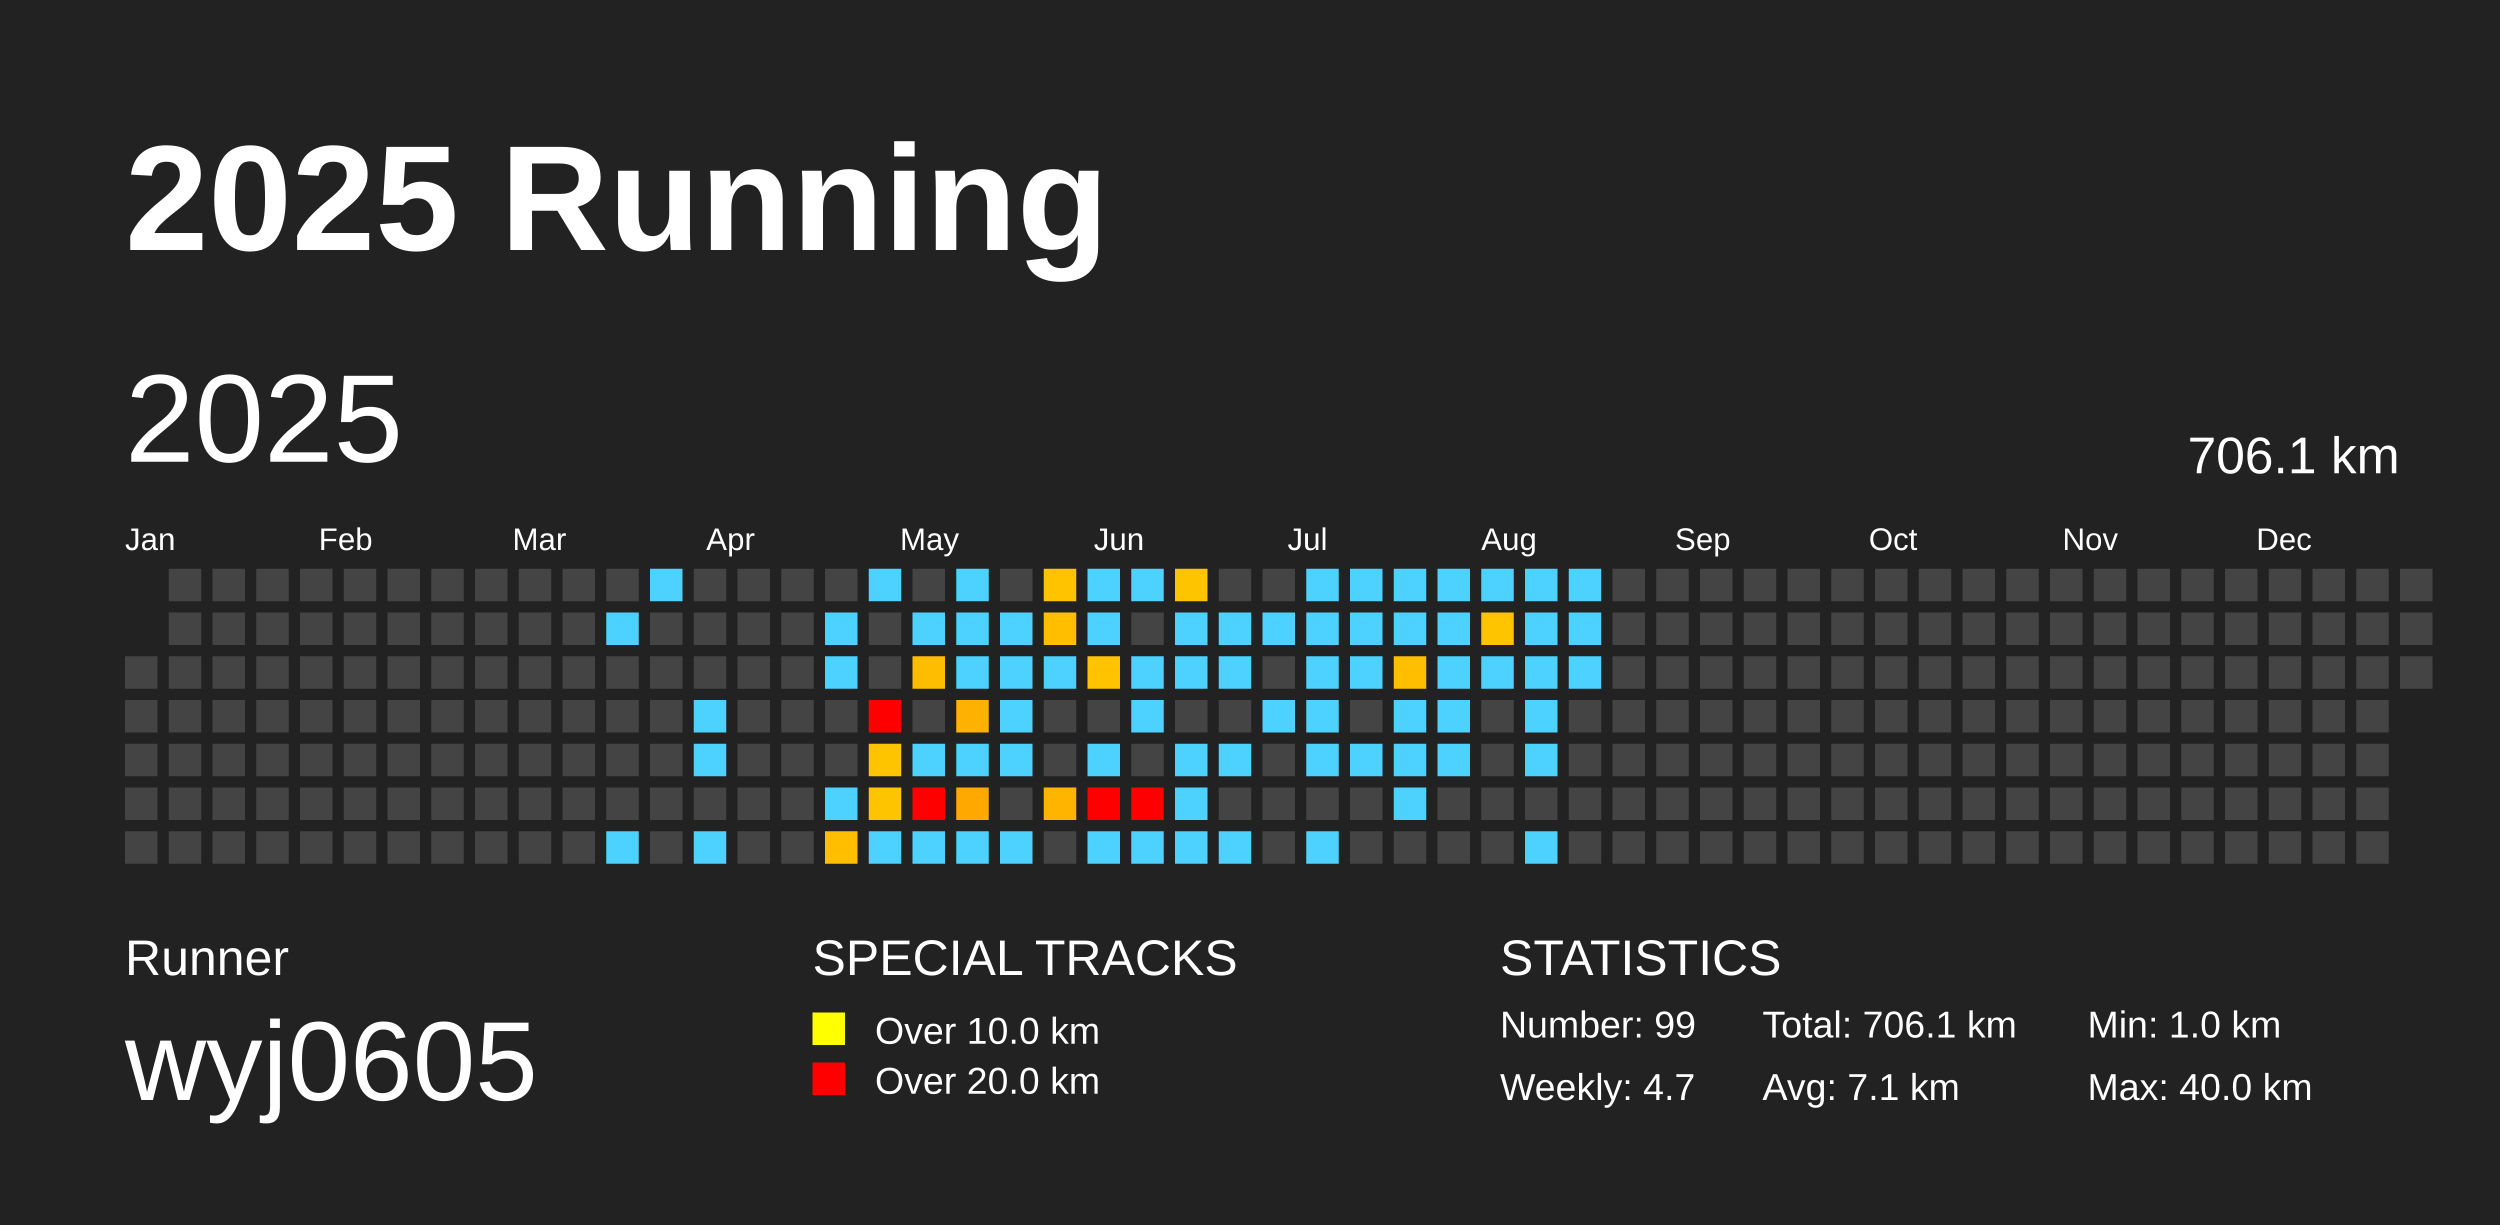
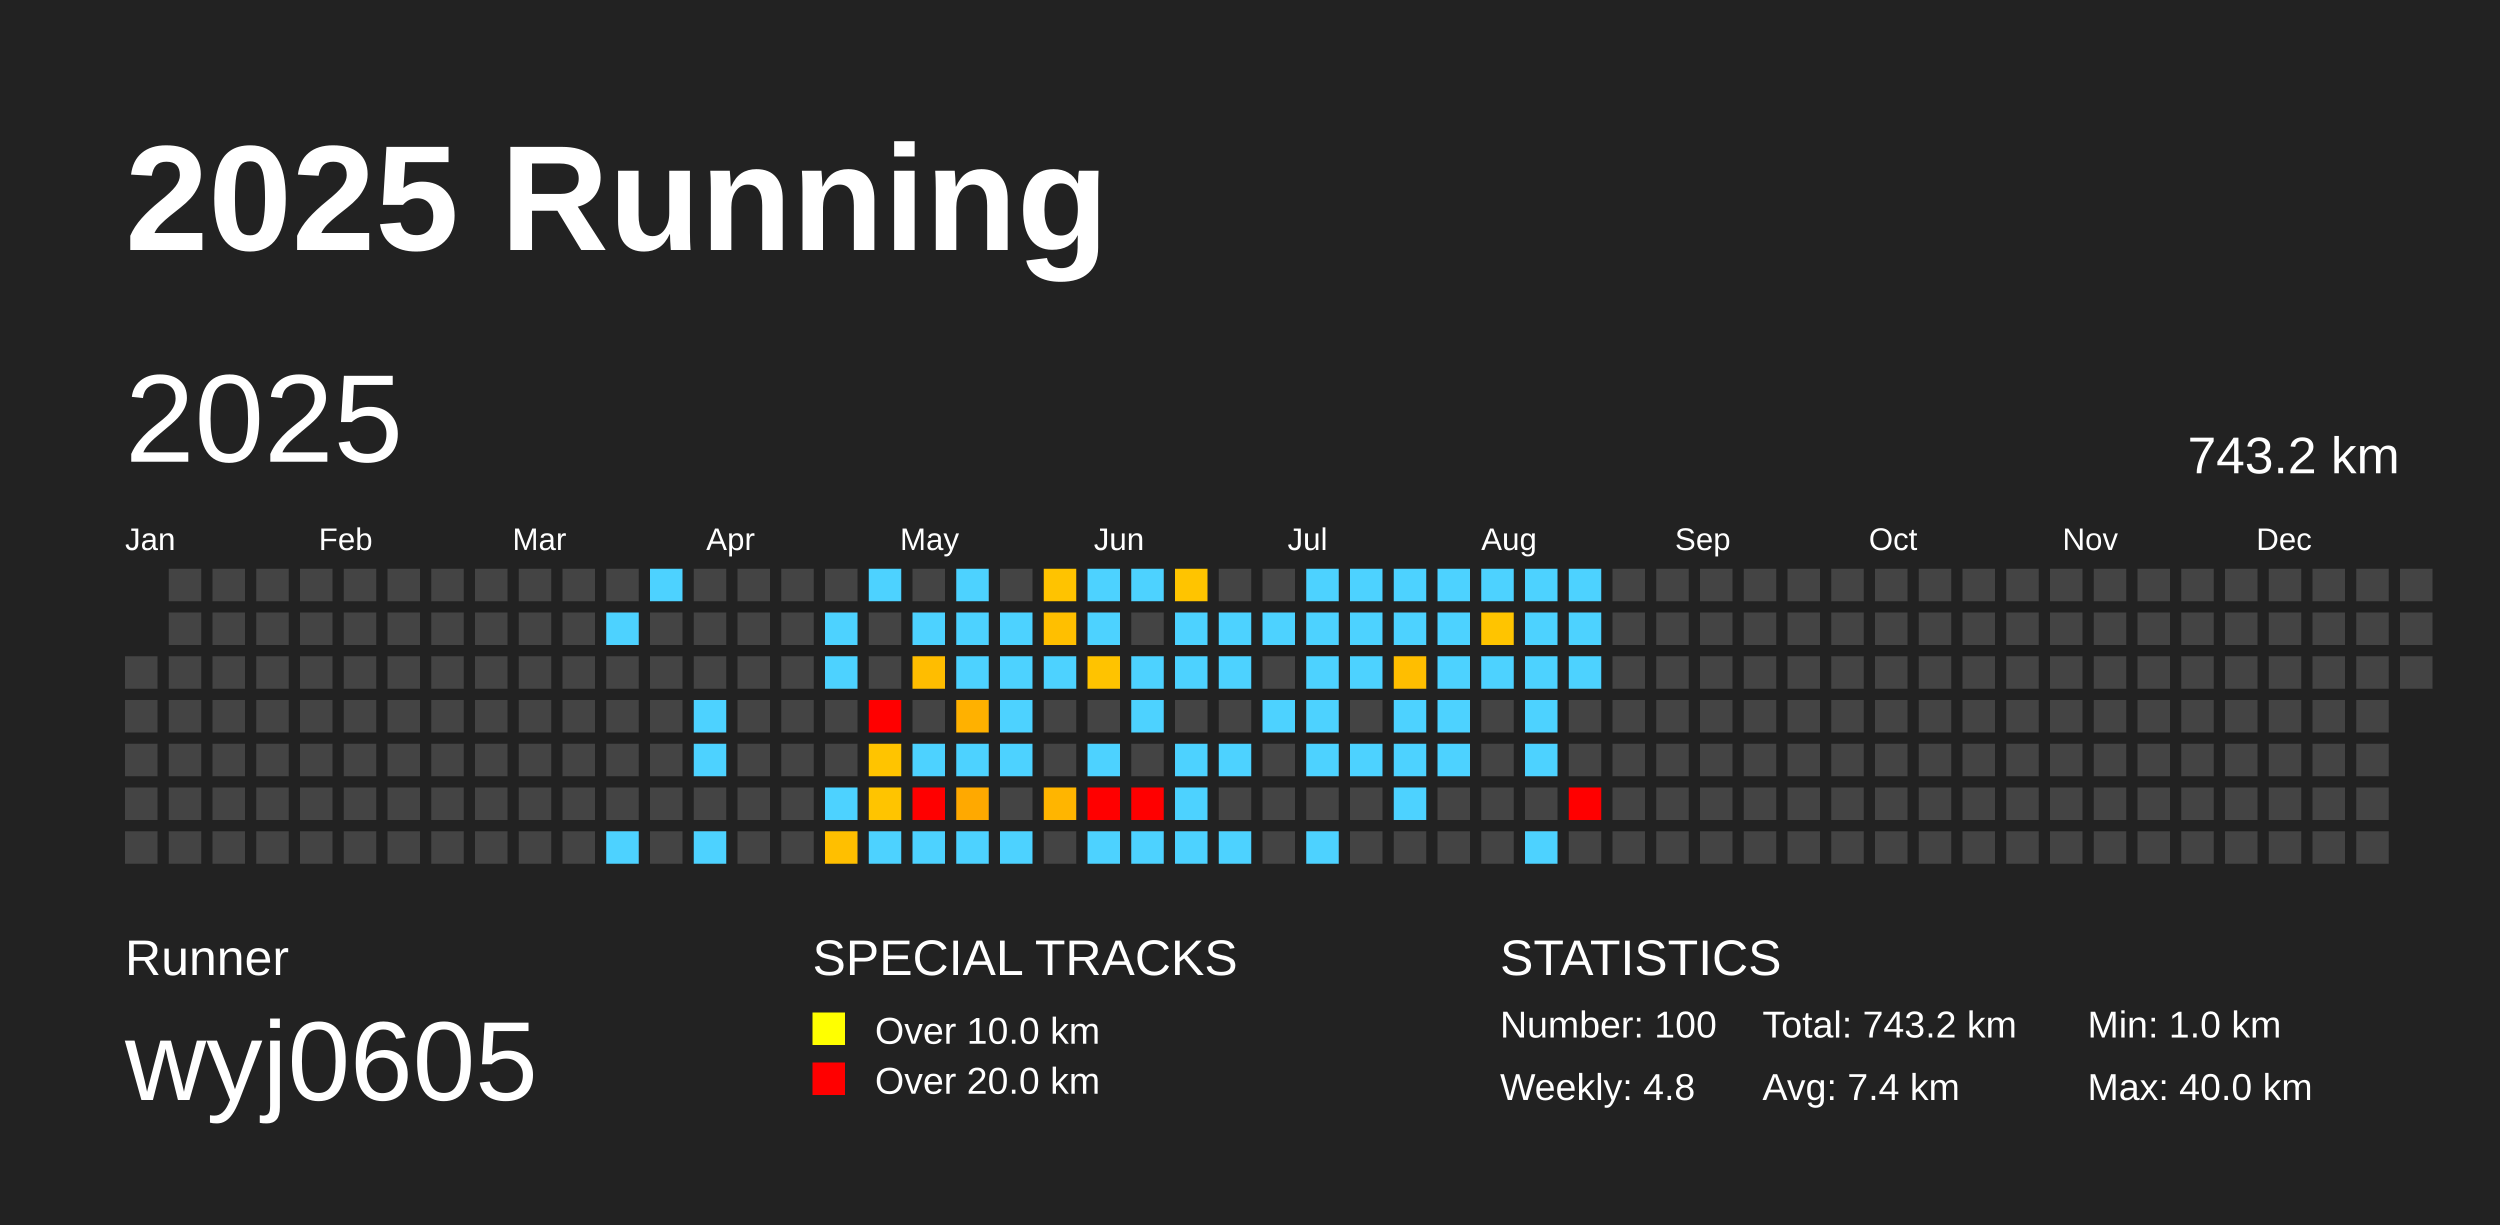
<svg xmlns="http://www.w3.org/2000/svg" baseProfile="full" height="98mm" version="1.1" viewBox="0,0,200,98" width="200mm">
  <defs />
  <rect fill="#222222" height="98" width="200" x="0" y="0" />
  <text fill="#FFFFFF" style="font-size:12px; font-family:Arial; font-weight:bold;" x="10" y="20">2025 Running</text>
  <text fill="#FFFFFF" style="font-size:4px; font-family:Arial" x="10" y="78">Runner</text>
  <text fill="#FFFFFF" style="font-size:9px; font-family:Arial" x="10" y="88">wyj0605</text>
  <text fill="#FFFFFF" style="font-size:4px; font-family:Arial" x="65" y="78">SPECIAL TRACKS</text>
  <rect fill="yellow" height="2.6" width="2.6" x="65" y="81" />
  <text fill="#FFFFFF" style="font-size:3px; font-family:Arial" x="70" y="83.5">Over 10.0 km</text>
  <rect fill="red" height="2.6" width="2.6" x="65" y="85" />
  <text fill="#FFFFFF" style="font-size:3px; font-family:Arial" x="70" y="87.5">Over 20.0 km</text>
  <text fill="#FFFFFF" style="font-size:4px; font-family:Arial" x="120" y="78">STATISTICS</text>
-   <text fill="#FFFFFF" style="font-size:3px; font-family:Arial" x="120" y="83">Number: 99</text>
-   <text fill="#FFFFFF" style="font-size:3px; font-family:Arial" x="120" y="88">Weekly: 4.7</text>
-   <text fill="#FFFFFF" style="font-size:3px; font-family:Arial" x="141" y="83">Total: 706.1 km</text>
-   <text fill="#FFFFFF" style="font-size:3px; font-family:Arial" x="141" y="88">Avg: 7.1 km</text>
+   <text fill="#FFFFFF" style="font-size:3px; font-family:Arial" x="120" y="83">Number: 100</text>
+   <text fill="#FFFFFF" style="font-size:3px; font-family:Arial" x="120" y="88">Weekly: 4.8</text>
+   <text fill="#FFFFFF" style="font-size:3px; font-family:Arial" x="141" y="83">Total: 743.2 km</text>
+   <text fill="#FFFFFF" style="font-size:3px; font-family:Arial" x="141" y="88">Avg: 7.4 km</text>
  <text fill="#FFFFFF" style="font-size:3px; font-family:Arial" x="167" y="83">Min: 1.0 km</text>
  <text fill="#FFFFFF" style="font-size:3px; font-family:Arial" x="167" y="88">Max: 40.0 km</text>
  <text dominant-baseline="hanging" fill="#FFFFFF" style="font-size:10.0px; font-family:Arial;" x="10" y="30">2025</text>
-   <text dominant-baseline="hanging" fill="#FFFFFF" style="font-size:4.125px; font-family:Arial;" x="175" y="35">706.1 km</text>
+   <text dominant-baseline="hanging" fill="#FFFFFF" style="font-size:4.125px; font-family:Arial;" x="175" y="35">743.2 km</text>
  <text fill="#FFFFFF" style="font-size:2.5px; font-family:Arial" x="10.0" y="44">Jan</text>
  <text fill="#FFFFFF" style="font-size:2.5px; font-family:Arial" x="25.5" y="44">Feb</text>
  <text fill="#FFFFFF" style="font-size:2.5px; font-family:Arial" x="41.0" y="44">Mar</text>
  <text fill="#FFFFFF" style="font-size:2.5px; font-family:Arial" x="56.5" y="44">Apr</text>
  <text fill="#FFFFFF" style="font-size:2.5px; font-family:Arial" x="72.0" y="44">May</text>
  <text fill="#FFFFFF" style="font-size:2.5px; font-family:Arial" x="87.5" y="44">Jun</text>
  <text fill="#FFFFFF" style="font-size:2.5px; font-family:Arial" x="103.0" y="44">Jul</text>
  <text fill="#FFFFFF" style="font-size:2.5px; font-family:Arial" x="118.5" y="44">Aug</text>
  <text fill="#FFFFFF" style="font-size:2.5px; font-family:Arial" x="134.0" y="44">Sep</text>
  <text fill="#FFFFFF" style="font-size:2.5px; font-family:Arial" x="149.5" y="44">Oct</text>
  <text fill="#FFFFFF" style="font-size:2.5px; font-family:Arial" x="165.0" y="44">Nov</text>
  <text fill="#FFFFFF" style="font-size:2.5px; font-family:Arial" x="180.5" y="44">Dec</text>
  <rect fill="#444444" height="2.6" width="2.6" x="10.0" y="52.5" />
  <rect fill="#444444" height="2.6" width="2.6" x="10.0" y="56.0" />
  <rect fill="#444444" height="2.6" width="2.6" x="10.0" y="59.5" />
  <rect fill="#444444" height="2.6" width="2.6" x="10.0" y="63.0" />
  <rect fill="#444444" height="2.6" width="2.6" x="10.0" y="66.5" />
  <rect fill="#444444" height="2.6" width="2.6" x="13.5" y="45.5" />
  <rect fill="#444444" height="2.6" width="2.6" x="13.5" y="49.0" />
  <rect fill="#444444" height="2.6" width="2.6" x="13.5" y="52.5" />
  <rect fill="#444444" height="2.6" width="2.6" x="13.5" y="56.0" />
  <rect fill="#444444" height="2.6" width="2.6" x="13.5" y="59.5" />
  <rect fill="#444444" height="2.6" width="2.6" x="13.5" y="63.0" />
  <rect fill="#444444" height="2.6" width="2.6" x="13.5" y="66.5" />
  <rect fill="#444444" height="2.6" width="2.6" x="17.0" y="45.5" />
  <rect fill="#444444" height="2.6" width="2.6" x="17.0" y="49.0" />
  <rect fill="#444444" height="2.6" width="2.6" x="17.0" y="52.5" />
  <rect fill="#444444" height="2.6" width="2.6" x="17.0" y="56.0" />
  <rect fill="#444444" height="2.6" width="2.6" x="17.0" y="59.5" />
  <rect fill="#444444" height="2.6" width="2.6" x="17.0" y="63.0" />
  <rect fill="#444444" height="2.6" width="2.6" x="17.0" y="66.5" />
  <rect fill="#444444" height="2.6" width="2.6" x="20.5" y="45.5" />
  <rect fill="#444444" height="2.6" width="2.6" x="20.5" y="49.0" />
  <rect fill="#444444" height="2.6" width="2.6" x="20.5" y="52.5" />
  <rect fill="#444444" height="2.6" width="2.6" x="20.5" y="56.0" />
  <rect fill="#444444" height="2.6" width="2.6" x="20.5" y="59.5" />
  <rect fill="#444444" height="2.6" width="2.6" x="20.5" y="63.0" />
  <rect fill="#444444" height="2.6" width="2.6" x="20.5" y="66.5" />
  <rect fill="#444444" height="2.6" width="2.6" x="24.0" y="45.5" />
  <rect fill="#444444" height="2.6" width="2.6" x="24.0" y="49.0" />
  <rect fill="#444444" height="2.6" width="2.6" x="24.0" y="52.5" />
  <rect fill="#444444" height="2.6" width="2.6" x="24.0" y="56.0" />
  <rect fill="#444444" height="2.6" width="2.6" x="24.0" y="59.5" />
  <rect fill="#444444" height="2.6" width="2.6" x="24.0" y="63.0" />
  <rect fill="#444444" height="2.6" width="2.6" x="24.0" y="66.5" />
  <rect fill="#444444" height="2.6" width="2.6" x="27.5" y="45.5" />
  <rect fill="#444444" height="2.6" width="2.6" x="27.5" y="49.0" />
  <rect fill="#444444" height="2.6" width="2.6" x="27.5" y="52.5" />
  <rect fill="#444444" height="2.6" width="2.6" x="27.5" y="56.0" />
  <rect fill="#444444" height="2.6" width="2.6" x="27.5" y="59.5" />
  <rect fill="#444444" height="2.6" width="2.6" x="27.5" y="63.0" />
  <rect fill="#444444" height="2.6" width="2.6" x="27.5" y="66.5" />
  <rect fill="#444444" height="2.6" width="2.6" x="31.0" y="45.5" />
  <rect fill="#444444" height="2.6" width="2.6" x="31.0" y="49.0" />
  <rect fill="#444444" height="2.6" width="2.6" x="31.0" y="52.5" />
  <rect fill="#444444" height="2.6" width="2.6" x="31.0" y="56.0" />
  <rect fill="#444444" height="2.6" width="2.6" x="31.0" y="59.5" />
  <rect fill="#444444" height="2.6" width="2.6" x="31.0" y="63.0" />
  <rect fill="#444444" height="2.6" width="2.6" x="31.0" y="66.5" />
  <rect fill="#444444" height="2.6" width="2.6" x="34.5" y="45.5" />
  <rect fill="#444444" height="2.6" width="2.6" x="34.5" y="49.0" />
  <rect fill="#444444" height="2.6" width="2.6" x="34.5" y="52.5" />
  <rect fill="#444444" height="2.6" width="2.6" x="34.5" y="56.0" />
  <rect fill="#444444" height="2.6" width="2.6" x="34.5" y="59.5" />
  <rect fill="#444444" height="2.6" width="2.6" x="34.5" y="63.0" />
  <rect fill="#444444" height="2.6" width="2.6" x="34.5" y="66.5" />
  <rect fill="#444444" height="2.6" width="2.6" x="38.0" y="45.5" />
  <rect fill="#444444" height="2.6" width="2.6" x="38.0" y="49.0" />
  <rect fill="#444444" height="2.6" width="2.6" x="38.0" y="52.5" />
  <rect fill="#444444" height="2.6" width="2.6" x="38.0" y="56.0" />
  <rect fill="#444444" height="2.6" width="2.6" x="38.0" y="59.5" />
  <rect fill="#444444" height="2.6" width="2.6" x="38.0" y="63.0" />
  <rect fill="#444444" height="2.6" width="2.6" x="38.0" y="66.5" />
  <rect fill="#444444" height="2.6" width="2.6" x="41.5" y="45.5" />
  <rect fill="#444444" height="2.6" width="2.6" x="41.5" y="49.0" />
  <rect fill="#444444" height="2.6" width="2.6" x="41.5" y="52.5" />
  <rect fill="#444444" height="2.6" width="2.6" x="41.5" y="56.0" />
  <rect fill="#444444" height="2.6" width="2.6" x="41.5" y="59.5" />
  <rect fill="#444444" height="2.6" width="2.6" x="41.5" y="63.0" />
  <rect fill="#444444" height="2.6" width="2.6" x="41.5" y="66.5" />
  <rect fill="#444444" height="2.6" width="2.6" x="45.0" y="45.5" />
  <rect fill="#444444" height="2.6" width="2.6" x="45.0" y="49.0" />
  <rect fill="#444444" height="2.6" width="2.6" x="45.0" y="52.5" />
  <rect fill="#444444" height="2.6" width="2.6" x="45.0" y="56.0" />
  <rect fill="#444444" height="2.6" width="2.6" x="45.0" y="59.5" />
  <rect fill="#444444" height="2.6" width="2.6" x="45.0" y="63.0" />
  <rect fill="#444444" height="2.6" width="2.6" x="45.0" y="66.5" />
  <rect fill="#444444" height="2.6" width="2.6" x="48.5" y="45.5" />
  <rect fill="#4dd2ff" height="2.6" width="2.6" x="48.5" y="49.0" />
  <rect fill="#444444" height="2.6" width="2.6" x="48.5" y="52.5" />
  <rect fill="#444444" height="2.6" width="2.6" x="48.5" y="56.0" />
  <rect fill="#444444" height="2.6" width="2.6" x="48.5" y="59.5" />
  <rect fill="#444444" height="2.6" width="2.6" x="48.5" y="63.0" />
  <rect fill="#4dd2ff" height="2.6" width="2.6" x="48.5" y="66.5" />
  <rect fill="#4dd2ff" height="2.6" width="2.6" x="52.0" y="45.5" />
  <rect fill="#444444" height="2.6" width="2.6" x="52.0" y="49.0" />
  <rect fill="#444444" height="2.6" width="2.6" x="52.0" y="52.5" />
  <rect fill="#444444" height="2.6" width="2.6" x="52.0" y="56.0" />
  <rect fill="#444444" height="2.6" width="2.6" x="52.0" y="59.5" />
  <rect fill="#444444" height="2.6" width="2.6" x="52.0" y="63.0" />
  <rect fill="#444444" height="2.6" width="2.6" x="52.0" y="66.5" />
  <rect fill="#444444" height="2.6" width="2.6" x="55.5" y="45.5" />
  <rect fill="#444444" height="2.6" width="2.6" x="55.5" y="49.0" />
  <rect fill="#444444" height="2.6" width="2.6" x="55.5" y="52.5" />
  <rect fill="#4dd2ff" height="2.6" width="2.6" x="55.5" y="56.0" />
  <rect fill="#4dd2ff" height="2.6" width="2.6" x="55.5" y="59.5" />
  <rect fill="#444444" height="2.6" width="2.6" x="55.5" y="63.0" />
  <rect fill="#4dd2ff" height="2.6" width="2.6" x="55.5" y="66.5" />
  <rect fill="#444444" height="2.6" width="2.6" x="59.0" y="45.5" />
  <rect fill="#444444" height="2.6" width="2.6" x="59.0" y="49.0" />
  <rect fill="#444444" height="2.6" width="2.6" x="59.0" y="52.5" />
  <rect fill="#444444" height="2.6" width="2.6" x="59.0" y="56.0" />
  <rect fill="#444444" height="2.6" width="2.6" x="59.0" y="59.5" />
  <rect fill="#444444" height="2.6" width="2.6" x="59.0" y="63.0" />
  <rect fill="#444444" height="2.6" width="2.6" x="59.0" y="66.5" />
  <rect fill="#444444" height="2.6" width="2.6" x="62.5" y="45.5" />
  <rect fill="#444444" height="2.6" width="2.6" x="62.5" y="49.0" />
  <rect fill="#444444" height="2.6" width="2.6" x="62.5" y="52.5" />
  <rect fill="#444444" height="2.6" width="2.6" x="62.5" y="56.0" />
  <rect fill="#444444" height="2.6" width="2.6" x="62.5" y="59.5" />
  <rect fill="#444444" height="2.6" width="2.6" x="62.5" y="63.0" />
  <rect fill="#444444" height="2.6" width="2.6" x="62.5" y="66.5" />
  <rect fill="#444444" height="2.6" width="2.6" x="66.0" y="45.5" />
  <rect fill="#4dd2ff" height="2.6" width="2.6" x="66.0" y="49.0" />
  <rect fill="#4dd2ff" height="2.6" width="2.6" x="66.0" y="52.5" />
  <rect fill="#444444" height="2.6" width="2.6" x="66.0" y="56.0" />
  <rect fill="#444444" height="2.6" width="2.6" x="66.0" y="59.5" />
  <rect fill="#4dd2ff" height="2.6" width="2.6" x="66.0" y="63.0" />
  <rect fill="#ffbf00" height="2.6" width="2.6" x="66.0" y="66.5" />
  <rect fill="#4dd2ff" height="2.6" width="2.6" x="69.5" y="45.5" />
  <rect fill="#444444" height="2.6" width="2.6" x="69.5" y="49.0" />
  <rect fill="#444444" height="2.6" width="2.6" x="69.5" y="52.5" />
  <rect fill="red" height="2.6" width="2.6" x="69.5" y="56.0" />
  <rect fill="#ffc400" height="2.6" width="2.6" x="69.5" y="59.5" />
  <rect fill="#ffc400" height="2.6" width="2.6" x="69.5" y="63.0" />
  <rect fill="#4dd2ff" height="2.6" width="2.6" x="69.5" y="66.5" />
  <rect fill="#444444" height="2.6" width="2.6" x="73.0" y="45.5" />
  <rect fill="#4dd2ff" height="2.6" width="2.6" x="73.0" y="49.0" />
  <rect fill="#ffbd00" height="2.6" width="2.6" x="73.0" y="52.5" />
  <rect fill="#444444" height="2.6" width="2.6" x="73.0" y="56.0" />
  <rect fill="#4dd2ff" height="2.6" width="2.6" x="73.0" y="59.5" />
  <rect fill="red" height="2.6" width="2.6" x="73.0" y="63.0" />
  <rect fill="#4dd2ff" height="2.6" width="2.6" x="73.0" y="66.5" />
  <rect fill="#4dd2ff" height="2.6" width="2.6" x="76.5" y="45.5" />
  <rect fill="#4dd2ff" height="2.6" width="2.6" x="76.5" y="49.0" />
  <rect fill="#4dd2ff" height="2.6" width="2.6" x="76.5" y="52.5" />
  <rect fill="#ffb100" height="2.6" width="2.6" x="76.5" y="56.0" />
  <rect fill="#4dd2ff" height="2.6" width="2.6" x="76.5" y="59.5" />
  <rect fill="#ffa900" height="2.6" width="2.6" x="76.5" y="63.0" />
  <rect fill="#4dd2ff" height="2.6" width="2.6" x="76.5" y="66.5" />
  <rect fill="#444444" height="2.6" width="2.6" x="80.0" y="45.5" />
  <rect fill="#4dd2ff" height="2.6" width="2.6" x="80.0" y="49.0" />
  <rect fill="#4dd2ff" height="2.6" width="2.6" x="80.0" y="52.5" />
  <rect fill="#4dd2ff" height="2.6" width="2.6" x="80.0" y="56.0" />
  <rect fill="#4dd2ff" height="2.6" width="2.6" x="80.0" y="59.5" />
  <rect fill="#444444" height="2.6" width="2.6" x="80.0" y="63.0" />
  <rect fill="#4dd2ff" height="2.6" width="2.6" x="80.0" y="66.5" />
  <rect fill="#ffc300" height="2.6" width="2.6" x="83.5" y="45.5" />
  <rect fill="#ffbf00" height="2.6" width="2.6" x="83.5" y="49.0" />
  <rect fill="#4dd2ff" height="2.6" width="2.6" x="83.5" y="52.5" />
  <rect fill="#444444" height="2.6" width="2.6" x="83.5" y="56.0" />
  <rect fill="#444444" height="2.6" width="2.6" x="83.5" y="59.5" />
  <rect fill="#ffb500" height="2.6" width="2.6" x="83.5" y="63.0" />
  <rect fill="#444444" height="2.6" width="2.6" x="83.5" y="66.5" />
  <rect fill="#4dd2ff" height="2.6" width="2.6" x="87.0" y="45.5" />
  <rect fill="#4dd2ff" height="2.6" width="2.6" x="87.0" y="49.0" />
  <rect fill="#ffc300" height="2.6" width="2.6" x="87.0" y="52.5" />
  <rect fill="#444444" height="2.6" width="2.6" x="87.0" y="56.0" />
  <rect fill="#4dd2ff" height="2.6" width="2.6" x="87.0" y="59.5" />
  <rect fill="red" height="2.6" width="2.6" x="87.0" y="63.0" />
  <rect fill="#4dd2ff" height="2.6" width="2.6" x="87.0" y="66.5" />
  <rect fill="#4dd2ff" height="2.6" width="2.6" x="90.5" y="45.5" />
  <rect fill="#444444" height="2.6" width="2.6" x="90.5" y="49.0" />
  <rect fill="#4dd2ff" height="2.6" width="2.6" x="90.5" y="52.5" />
  <rect fill="#4dd2ff" height="2.6" width="2.6" x="90.5" y="56.0" />
  <rect fill="#444444" height="2.6" width="2.6" x="90.5" y="59.5" />
  <rect fill="red" height="2.6" width="2.6" x="90.5" y="63.0" />
  <rect fill="#4dd2ff" height="2.6" width="2.6" x="90.5" y="66.5" />
  <rect fill="#ffc400" height="2.6" width="2.6" x="94.0" y="45.5" />
  <rect fill="#4dd2ff" height="2.6" width="2.6" x="94.0" y="49.0" />
  <rect fill="#4dd2ff" height="2.6" width="2.6" x="94.0" y="52.5" />
  <rect fill="#444444" height="2.6" width="2.6" x="94.0" y="56.0" />
  <rect fill="#4dd2ff" height="2.6" width="2.6" x="94.0" y="59.5" />
  <rect fill="#4dd2ff" height="2.6" width="2.6" x="94.0" y="63.0" />
  <rect fill="#4dd2ff" height="2.6" width="2.6" x="94.0" y="66.5" />
  <rect fill="#444444" height="2.6" width="2.6" x="97.5" y="45.5" />
  <rect fill="#4dd2ff" height="2.6" width="2.6" x="97.5" y="49.0" />
  <rect fill="#4dd2ff" height="2.6" width="2.6" x="97.5" y="52.5" />
  <rect fill="#444444" height="2.6" width="2.6" x="97.5" y="56.0" />
  <rect fill="#4dd2ff" height="2.6" width="2.6" x="97.5" y="59.5" />
  <rect fill="#444444" height="2.6" width="2.6" x="97.5" y="63.0" />
  <rect fill="#4dd2ff" height="2.6" width="2.6" x="97.5" y="66.5" />
  <rect fill="#444444" height="2.6" width="2.6" x="101.0" y="45.5" />
  <rect fill="#4dd2ff" height="2.6" width="2.6" x="101.0" y="49.0" />
  <rect fill="#444444" height="2.6" width="2.6" x="101.0" y="52.5" />
  <rect fill="#4dd2ff" height="2.6" width="2.6" x="101.0" y="56.0" />
  <rect fill="#444444" height="2.6" width="2.6" x="101.0" y="59.5" />
  <rect fill="#444444" height="2.6" width="2.6" x="101.0" y="63.0" />
  <rect fill="#444444" height="2.6" width="2.6" x="101.0" y="66.5" />
  <rect fill="#4dd2ff" height="2.6" width="2.6" x="104.5" y="45.5" />
  <rect fill="#4dd2ff" height="2.6" width="2.6" x="104.5" y="49.0" />
  <rect fill="#4dd2ff" height="2.6" width="2.6" x="104.5" y="52.5" />
  <rect fill="#4dd2ff" height="2.6" width="2.6" x="104.5" y="56.0" />
  <rect fill="#4dd2ff" height="2.6" width="2.6" x="104.5" y="59.5" />
  <rect fill="#444444" height="2.6" width="2.6" x="104.5" y="63.0" />
  <rect fill="#4dd2ff" height="2.6" width="2.6" x="104.5" y="66.5" />
  <rect fill="#4dd2ff" height="2.6" width="2.6" x="108.0" y="45.5" />
  <rect fill="#4dd2ff" height="2.6" width="2.6" x="108.0" y="49.0" />
  <rect fill="#4dd2ff" height="2.6" width="2.6" x="108.0" y="52.5" />
  <rect fill="#444444" height="2.6" width="2.6" x="108.0" y="56.0" />
  <rect fill="#4dd2ff" height="2.6" width="2.6" x="108.0" y="59.5" />
  <rect fill="#444444" height="2.6" width="2.6" x="108.0" y="63.0" />
  <rect fill="#444444" height="2.6" width="2.6" x="108.0" y="66.5" />
  <rect fill="#4dd2ff" height="2.6" width="2.6" x="111.5" y="45.5" />
  <rect fill="#4dd2ff" height="2.6" width="2.6" x="111.5" y="49.0" />
  <rect fill="#ffbe00" height="2.6" width="2.6" x="111.5" y="52.5" />
  <rect fill="#4dd2ff" height="2.6" width="2.6" x="111.5" y="56.0" />
  <rect fill="#4dd2ff" height="2.6" width="2.6" x="111.5" y="59.5" />
  <rect fill="#4dd2ff" height="2.6" width="2.6" x="111.5" y="63.0" />
  <rect fill="#444444" height="2.6" width="2.6" x="111.5" y="66.5" />
  <rect fill="#4dd2ff" height="2.6" width="2.6" x="115.0" y="45.5" />
  <rect fill="#4dd2ff" height="2.6" width="2.6" x="115.0" y="49.0" />
  <rect fill="#4dd2ff" height="2.6" width="2.6" x="115.0" y="52.5" />
  <rect fill="#4dd2ff" height="2.6" width="2.6" x="115.0" y="56.0" />
  <rect fill="#4dd2ff" height="2.6" width="2.6" x="115.0" y="59.5" />
  <rect fill="#444444" height="2.6" width="2.6" x="115.0" y="63.0" />
  <rect fill="#444444" height="2.6" width="2.6" x="115.0" y="66.5" />
  <rect fill="#4dd2ff" height="2.6" width="2.6" x="118.5" y="45.5" />
  <rect fill="#ffc400" height="2.6" width="2.6" x="118.5" y="49.0" />
  <rect fill="#4dd2ff" height="2.6" width="2.6" x="118.5" y="52.5" />
  <rect fill="#444444" height="2.6" width="2.6" x="118.5" y="56.0" />
  <rect fill="#444444" height="2.6" width="2.6" x="118.5" y="59.5" />
  <rect fill="#444444" height="2.6" width="2.6" x="118.5" y="63.0" />
  <rect fill="#444444" height="2.6" width="2.6" x="118.5" y="66.5" />
  <rect fill="#4dd2ff" height="2.6" width="2.6" x="122.0" y="45.5" />
  <rect fill="#4dd2ff" height="2.6" width="2.6" x="122.0" y="49.0" />
  <rect fill="#4dd2ff" height="2.6" width="2.6" x="122.0" y="52.5" />
  <rect fill="#4dd2ff" height="2.6" width="2.6" x="122.0" y="56.0" />
  <rect fill="#4dd2ff" height="2.6" width="2.6" x="122.0" y="59.5" />
  <rect fill="#444444" height="2.6" width="2.6" x="122.0" y="63.0" />
  <rect fill="#4dd2ff" height="2.6" width="2.6" x="122.0" y="66.5" />
  <rect fill="#4dd2ff" height="2.6" width="2.6" x="125.5" y="45.5" />
  <rect fill="#4dd2ff" height="2.6" width="2.6" x="125.5" y="49.0" />
  <rect fill="#4dd2ff" height="2.6" width="2.6" x="125.5" y="52.5" />
  <rect fill="#444444" height="2.6" width="2.6" x="125.5" y="56.0" />
  <rect fill="#444444" height="2.6" width="2.6" x="125.5" y="59.5" />
-   <rect fill="#444444" height="2.6" width="2.6" x="125.5" y="63.0" />
+   <rect fill="red" height="2.6" width="2.6" x="125.5" y="63.0" />
  <rect fill="#444444" height="2.6" width="2.6" x="125.5" y="66.5" />
  <rect fill="#444444" height="2.6" width="2.6" x="129.0" y="45.5" />
  <rect fill="#444444" height="2.6" width="2.6" x="129.0" y="49.0" />
  <rect fill="#444444" height="2.6" width="2.6" x="129.0" y="52.5" />
  <rect fill="#444444" height="2.6" width="2.6" x="129.0" y="56.0" />
  <rect fill="#444444" height="2.6" width="2.6" x="129.0" y="59.5" />
  <rect fill="#444444" height="2.6" width="2.6" x="129.0" y="63.0" />
  <rect fill="#444444" height="2.6" width="2.6" x="129.0" y="66.5" />
  <rect fill="#444444" height="2.6" width="2.6" x="132.5" y="45.5" />
  <rect fill="#444444" height="2.6" width="2.6" x="132.5" y="49.0" />
  <rect fill="#444444" height="2.6" width="2.6" x="132.5" y="52.5" />
  <rect fill="#444444" height="2.6" width="2.6" x="132.5" y="56.0" />
  <rect fill="#444444" height="2.6" width="2.6" x="132.5" y="59.5" />
  <rect fill="#444444" height="2.6" width="2.6" x="132.5" y="63.0" />
  <rect fill="#444444" height="2.6" width="2.6" x="132.5" y="66.5" />
  <rect fill="#444444" height="2.6" width="2.6" x="136.0" y="45.5" />
  <rect fill="#444444" height="2.6" width="2.6" x="136.0" y="49.0" />
  <rect fill="#444444" height="2.6" width="2.6" x="136.0" y="52.5" />
  <rect fill="#444444" height="2.6" width="2.6" x="136.0" y="56.0" />
  <rect fill="#444444" height="2.6" width="2.6" x="136.0" y="59.5" />
  <rect fill="#444444" height="2.6" width="2.6" x="136.0" y="63.0" />
  <rect fill="#444444" height="2.6" width="2.6" x="136.0" y="66.5" />
  <rect fill="#444444" height="2.6" width="2.6" x="139.5" y="45.5" />
  <rect fill="#444444" height="2.6" width="2.6" x="139.5" y="49.0" />
  <rect fill="#444444" height="2.6" width="2.6" x="139.5" y="52.5" />
  <rect fill="#444444" height="2.6" width="2.6" x="139.5" y="56.0" />
  <rect fill="#444444" height="2.6" width="2.6" x="139.5" y="59.5" />
  <rect fill="#444444" height="2.6" width="2.6" x="139.5" y="63.0" />
  <rect fill="#444444" height="2.6" width="2.6" x="139.5" y="66.5" />
  <rect fill="#444444" height="2.6" width="2.6" x="143.0" y="45.5" />
  <rect fill="#444444" height="2.6" width="2.6" x="143.0" y="49.0" />
  <rect fill="#444444" height="2.6" width="2.6" x="143.0" y="52.5" />
  <rect fill="#444444" height="2.6" width="2.6" x="143.0" y="56.0" />
  <rect fill="#444444" height="2.6" width="2.6" x="143.0" y="59.5" />
  <rect fill="#444444" height="2.6" width="2.6" x="143.0" y="63.0" />
  <rect fill="#444444" height="2.6" width="2.6" x="143.0" y="66.5" />
  <rect fill="#444444" height="2.6" width="2.6" x="146.5" y="45.5" />
  <rect fill="#444444" height="2.6" width="2.6" x="146.5" y="49.0" />
  <rect fill="#444444" height="2.6" width="2.6" x="146.5" y="52.5" />
  <rect fill="#444444" height="2.6" width="2.6" x="146.5" y="56.0" />
  <rect fill="#444444" height="2.6" width="2.6" x="146.5" y="59.5" />
  <rect fill="#444444" height="2.6" width="2.6" x="146.5" y="63.0" />
  <rect fill="#444444" height="2.6" width="2.6" x="146.5" y="66.5" />
  <rect fill="#444444" height="2.6" width="2.6" x="150.0" y="45.5" />
  <rect fill="#444444" height="2.6" width="2.6" x="150.0" y="49.0" />
  <rect fill="#444444" height="2.6" width="2.6" x="150.0" y="52.5" />
  <rect fill="#444444" height="2.6" width="2.6" x="150.0" y="56.0" />
  <rect fill="#444444" height="2.6" width="2.6" x="150.0" y="59.5" />
  <rect fill="#444444" height="2.6" width="2.6" x="150.0" y="63.0" />
  <rect fill="#444444" height="2.6" width="2.6" x="150.0" y="66.5" />
  <rect fill="#444444" height="2.6" width="2.6" x="153.5" y="45.5" />
  <rect fill="#444444" height="2.6" width="2.6" x="153.5" y="49.0" />
  <rect fill="#444444" height="2.6" width="2.6" x="153.5" y="52.5" />
  <rect fill="#444444" height="2.6" width="2.6" x="153.5" y="56.0" />
  <rect fill="#444444" height="2.6" width="2.6" x="153.5" y="59.5" />
  <rect fill="#444444" height="2.6" width="2.6" x="153.5" y="63.0" />
  <rect fill="#444444" height="2.6" width="2.6" x="153.5" y="66.5" />
  <rect fill="#444444" height="2.6" width="2.6" x="157.0" y="45.5" />
  <rect fill="#444444" height="2.6" width="2.6" x="157.0" y="49.0" />
  <rect fill="#444444" height="2.6" width="2.6" x="157.0" y="52.5" />
  <rect fill="#444444" height="2.6" width="2.6" x="157.0" y="56.0" />
  <rect fill="#444444" height="2.6" width="2.6" x="157.0" y="59.5" />
  <rect fill="#444444" height="2.6" width="2.6" x="157.0" y="63.0" />
  <rect fill="#444444" height="2.6" width="2.6" x="157.0" y="66.5" />
  <rect fill="#444444" height="2.6" width="2.6" x="160.5" y="45.5" />
  <rect fill="#444444" height="2.6" width="2.6" x="160.5" y="49.0" />
  <rect fill="#444444" height="2.6" width="2.6" x="160.5" y="52.5" />
  <rect fill="#444444" height="2.6" width="2.6" x="160.5" y="56.0" />
  <rect fill="#444444" height="2.6" width="2.6" x="160.5" y="59.5" />
  <rect fill="#444444" height="2.6" width="2.6" x="160.5" y="63.0" />
  <rect fill="#444444" height="2.6" width="2.6" x="160.5" y="66.5" />
  <rect fill="#444444" height="2.6" width="2.6" x="164.0" y="45.5" />
  <rect fill="#444444" height="2.6" width="2.6" x="164.0" y="49.0" />
  <rect fill="#444444" height="2.6" width="2.6" x="164.0" y="52.5" />
  <rect fill="#444444" height="2.6" width="2.6" x="164.0" y="56.0" />
  <rect fill="#444444" height="2.6" width="2.6" x="164.0" y="59.5" />
  <rect fill="#444444" height="2.6" width="2.6" x="164.0" y="63.0" />
  <rect fill="#444444" height="2.6" width="2.6" x="164.0" y="66.5" />
  <rect fill="#444444" height="2.6" width="2.6" x="167.5" y="45.5" />
  <rect fill="#444444" height="2.6" width="2.6" x="167.5" y="49.0" />
  <rect fill="#444444" height="2.6" width="2.6" x="167.5" y="52.5" />
  <rect fill="#444444" height="2.6" width="2.6" x="167.5" y="56.0" />
  <rect fill="#444444" height="2.6" width="2.6" x="167.5" y="59.5" />
  <rect fill="#444444" height="2.6" width="2.6" x="167.5" y="63.0" />
  <rect fill="#444444" height="2.6" width="2.6" x="167.5" y="66.5" />
  <rect fill="#444444" height="2.6" width="2.6" x="171.0" y="45.5" />
  <rect fill="#444444" height="2.6" width="2.6" x="171.0" y="49.0" />
  <rect fill="#444444" height="2.6" width="2.6" x="171.0" y="52.5" />
  <rect fill="#444444" height="2.6" width="2.6" x="171.0" y="56.0" />
  <rect fill="#444444" height="2.6" width="2.6" x="171.0" y="59.5" />
  <rect fill="#444444" height="2.6" width="2.6" x="171.0" y="63.0" />
  <rect fill="#444444" height="2.6" width="2.6" x="171.0" y="66.5" />
  <rect fill="#444444" height="2.6" width="2.6" x="174.5" y="45.5" />
  <rect fill="#444444" height="2.6" width="2.6" x="174.5" y="49.0" />
  <rect fill="#444444" height="2.6" width="2.6" x="174.5" y="52.5" />
  <rect fill="#444444" height="2.6" width="2.6" x="174.5" y="56.0" />
  <rect fill="#444444" height="2.6" width="2.6" x="174.5" y="59.5" />
  <rect fill="#444444" height="2.6" width="2.6" x="174.5" y="63.0" />
  <rect fill="#444444" height="2.6" width="2.6" x="174.5" y="66.5" />
  <rect fill="#444444" height="2.6" width="2.6" x="178.0" y="45.5" />
  <rect fill="#444444" height="2.6" width="2.6" x="178.0" y="49.0" />
  <rect fill="#444444" height="2.6" width="2.6" x="178.0" y="52.5" />
  <rect fill="#444444" height="2.6" width="2.6" x="178.0" y="56.0" />
  <rect fill="#444444" height="2.6" width="2.6" x="178.0" y="59.5" />
  <rect fill="#444444" height="2.6" width="2.6" x="178.0" y="63.0" />
  <rect fill="#444444" height="2.6" width="2.6" x="178.0" y="66.5" />
  <rect fill="#444444" height="2.6" width="2.6" x="181.5" y="45.5" />
  <rect fill="#444444" height="2.6" width="2.6" x="181.5" y="49.0" />
  <rect fill="#444444" height="2.6" width="2.6" x="181.5" y="52.5" />
  <rect fill="#444444" height="2.6" width="2.6" x="181.5" y="56.0" />
  <rect fill="#444444" height="2.6" width="2.6" x="181.5" y="59.5" />
  <rect fill="#444444" height="2.6" width="2.6" x="181.5" y="63.0" />
  <rect fill="#444444" height="2.6" width="2.6" x="181.5" y="66.5" />
  <rect fill="#444444" height="2.6" width="2.6" x="185.0" y="45.5" />
  <rect fill="#444444" height="2.6" width="2.6" x="185.0" y="49.0" />
  <rect fill="#444444" height="2.6" width="2.6" x="185.0" y="52.5" />
  <rect fill="#444444" height="2.6" width="2.6" x="185.0" y="56.0" />
  <rect fill="#444444" height="2.6" width="2.6" x="185.0" y="59.5" />
  <rect fill="#444444" height="2.6" width="2.6" x="185.0" y="63.0" />
  <rect fill="#444444" height="2.6" width="2.6" x="185.0" y="66.5" />
  <rect fill="#444444" height="2.6" width="2.6" x="188.5" y="45.5" />
  <rect fill="#444444" height="2.6" width="2.6" x="188.5" y="49.0" />
  <rect fill="#444444" height="2.6" width="2.6" x="188.5" y="52.5" />
  <rect fill="#444444" height="2.6" width="2.6" x="188.5" y="56.0" />
  <rect fill="#444444" height="2.6" width="2.6" x="188.5" y="59.5" />
  <rect fill="#444444" height="2.6" width="2.6" x="188.5" y="63.0" />
  <rect fill="#444444" height="2.6" width="2.6" x="188.5" y="66.5" />
  <rect fill="#444444" height="2.6" width="2.6" x="192.0" y="45.5" />
  <rect fill="#444444" height="2.6" width="2.6" x="192.0" y="49.0" />
  <rect fill="#444444" height="2.6" width="2.6" x="192.0" y="52.5" />
</svg>
